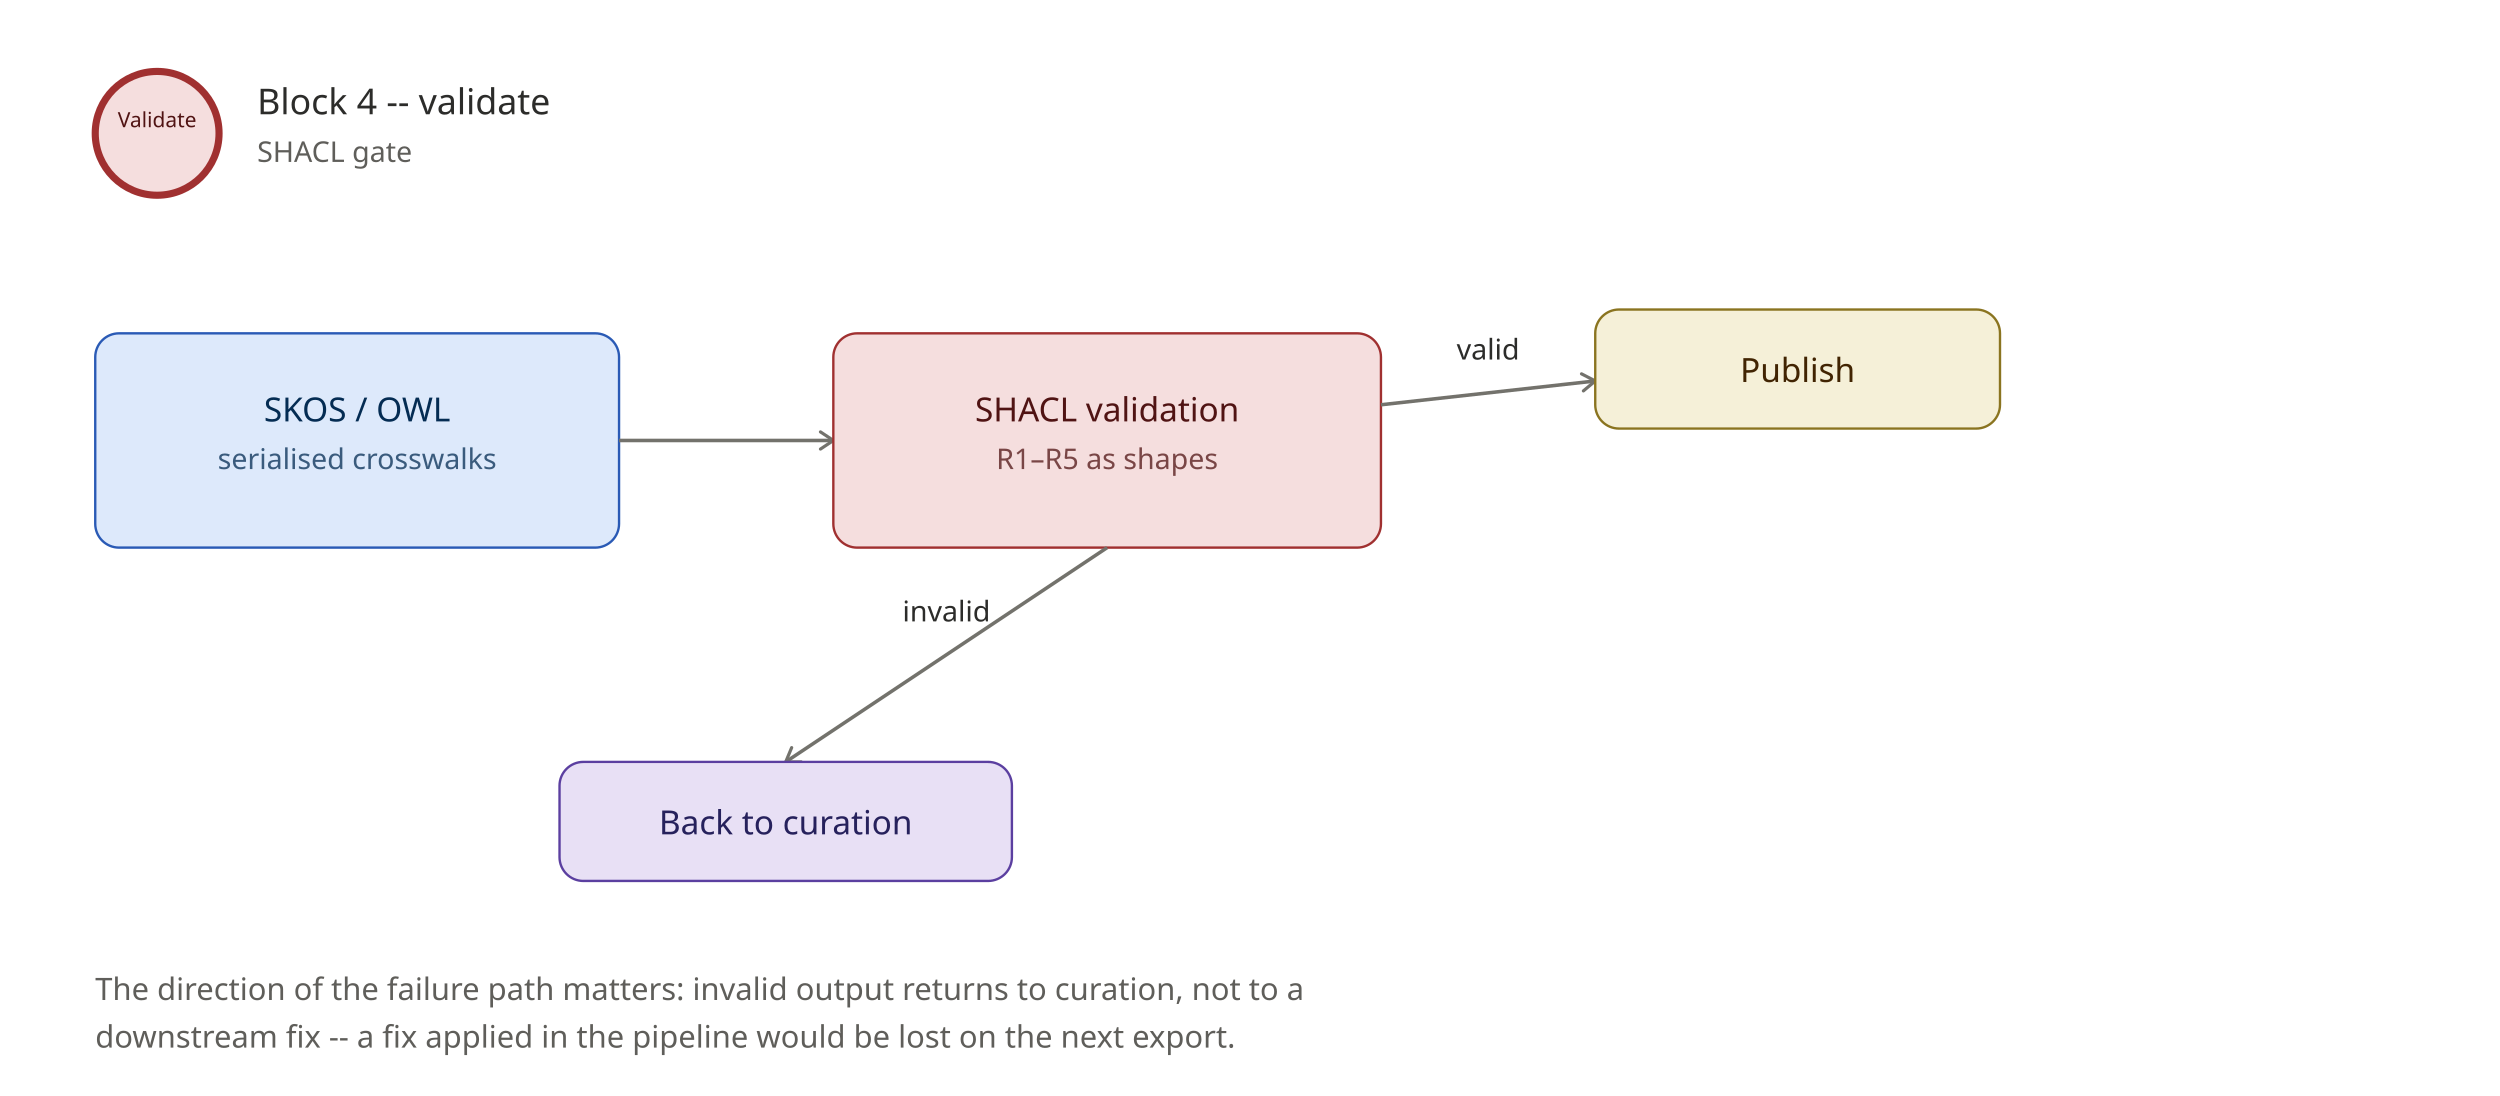
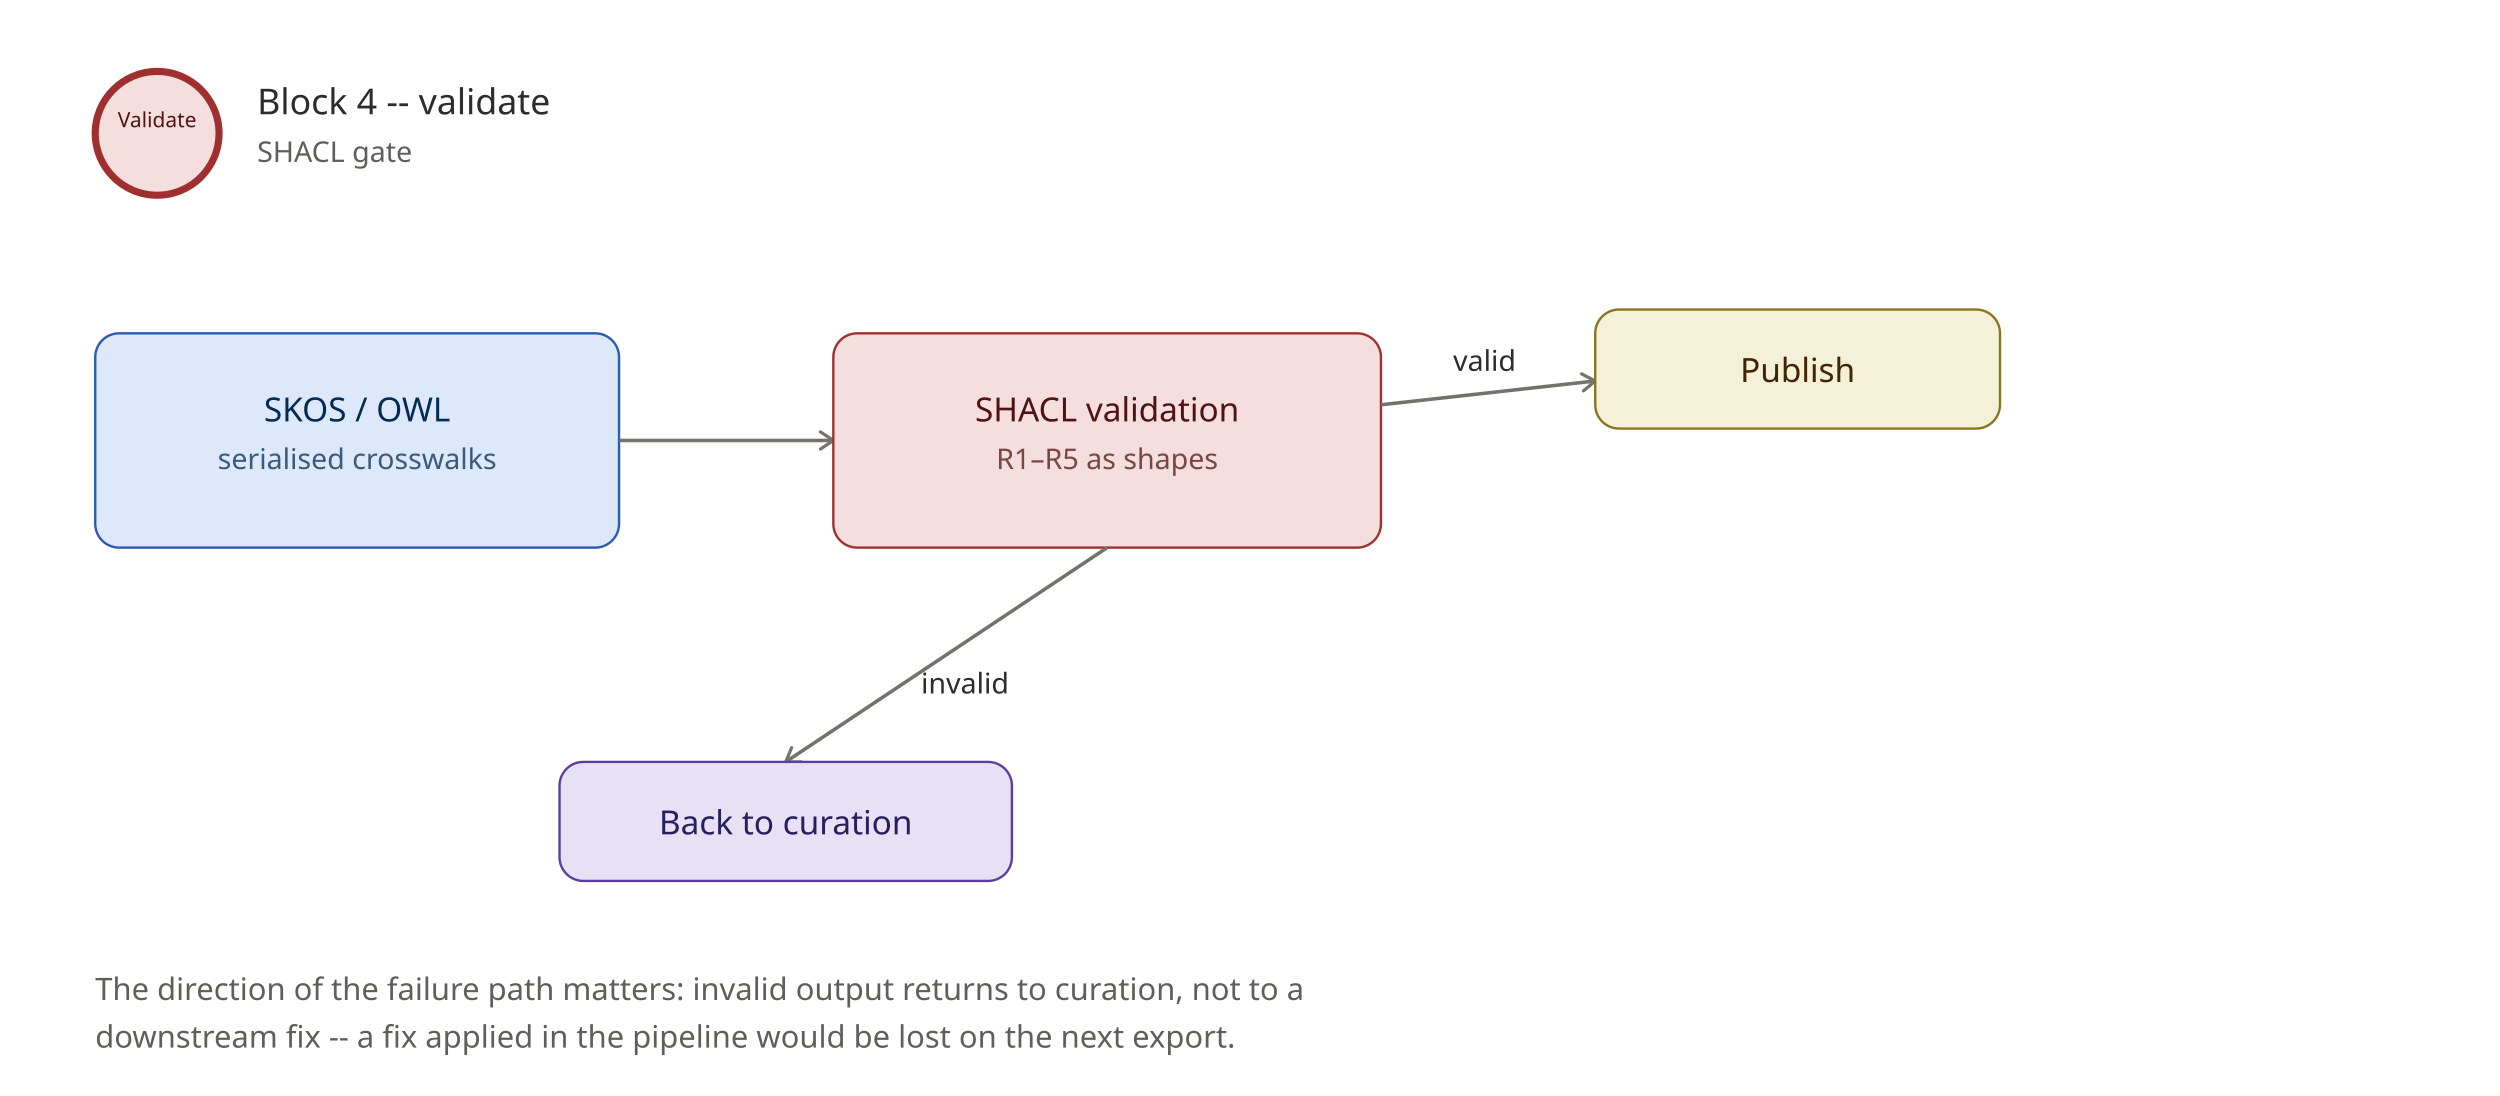
<svg xmlns="http://www.w3.org/2000/svg" width="1050" height="460" viewBox="0 0 1050 460" role="img">
  <defs>
    <marker id="arrow" viewBox="0 0 10 10" refX="8" refY="5" markerWidth="6" markerHeight="6" orient="auto-start-reverse">
      <path d="M2 1L8 5L2 9" fill="none" stroke="#73726c" stroke-width="1.5" stroke-linecap="round" stroke-linejoin="round" />
    </marker>
  </defs>
  <circle cx="66.0" cy="56.0" r="26.0" fill="#f5dede" stroke="#a03030" stroke-width="3" />
  <text x="66.0" y="50.0" text-anchor="middle" dominant-baseline="central" font-family="Fira Sans" font-weight="500" font-size="8.8" fill="#501313">Validate</text>
  <text x="66.0" y="64.8" text-anchor="middle" dominant-baseline="central" font-family="Fira Sans" font-size="3.9" fill="#501313" opacity="0.8" />
  <text x="108.0" y="48.0" font-family="Fira Sans" font-weight="500" font-size="15" fill="#2c2c2a">Block 4 -- validate</text>
  <text x="108.0" y="68.0" font-family="Fira Sans" font-size="12" fill="#5f5e5a">SHACL gate</text>
  <rect x="40.0" y="140.0" width="220.0" height="90.0" rx="10" fill="#dde9fb" stroke="#2a5ab5" stroke-width="1" />
  <text x="150.0" y="177.0" text-anchor="middle" font-family="Fira Sans" font-weight="500" font-size="14" fill="#042c53">SKOS / OWL</text>
  <text x="150.0" y="197.0" text-anchor="middle" font-family="Fira Sans" font-size="12" fill="#042c53" opacity="0.75">serialised crosswalks</text>
  <line x1="260.0" y1="185.0" x2="350.0" y2="185.0" stroke="#73726c" stroke-width="1.5" marker-end="url(#arrow)" />
  <rect x="350.0" y="140.0" width="230.0" height="90.0" rx="10" fill="#f5dede" stroke="#a03030" stroke-width="1" />
  <text x="465.0" y="177.0" text-anchor="middle" font-family="Fira Sans" font-weight="500" font-size="14" fill="#501313">SHACL validation</text>
  <text x="465.0" y="197.0" text-anchor="middle" font-family="Fira Sans" font-size="12" fill="#501313" opacity="0.75">R1–R5 as shapes</text>
  <line x1="580.0" y1="170.0" x2="670.0" y2="160.0" stroke="#73726c" stroke-width="1.5" marker-end="url(#arrow)" />
-   <text x="625.0" y="151.0" text-anchor="middle" font-family="Fira Sans" font-weight="500" font-size="12" fill="#2c2c2a">valid</text>
+   <text x="623.5" y="151.1" text-anchor="middle" dominant-baseline="central" font-family="Fira Sans" font-weight="500" font-size="12" fill="#2c2c2a">valid</text>
  <rect x="670.0" y="130.0" width="170.0" height="50.0" rx="10" fill="#f5f0d8" stroke="#8a7420" stroke-width="1" />
  <text x="755.0" y="155.0" text-anchor="middle" dominant-baseline="central" font-family="Fira Sans" font-weight="500" font-size="14" fill="#412402">Publish</text>
  <line x1="465.0" y1="230.0" x2="330.0" y2="320.0" stroke="#73726c" stroke-width="1.5" marker-end="url(#arrow)" />
-   <text x="397.5" y="261.0" text-anchor="middle" font-family="Fira Sans" font-weight="500" font-size="12" fill="#2c2c2a">invalid</text>
+   <text x="405.3" y="286.6" text-anchor="middle" dominant-baseline="central" font-family="Fira Sans" font-weight="500" font-size="12" fill="#2c2c2a">invalid</text>
  <rect x="235.0" y="320.0" width="190.0" height="50.0" rx="10" fill="#e8e0f5" stroke="#5b3fa0" stroke-width="1" />
  <text x="330.0" y="345.0" text-anchor="middle" dominant-baseline="central" font-family="Fira Sans" font-weight="500" font-size="14" fill="#26215c">Back to curation</text>
  <text x="40.0" y="420.0" font-family="Fira Sans" font-size="13" fill="#5f5e5a">The direction of the failure path matters: invalid output returns to curation, not to a</text>
  <text x="40.0" y="440.0" font-family="Fira Sans" font-size="13" fill="#5f5e5a">downstream fix -- a fix applied in the pipeline would be lost on the next export.</text>
</svg>
